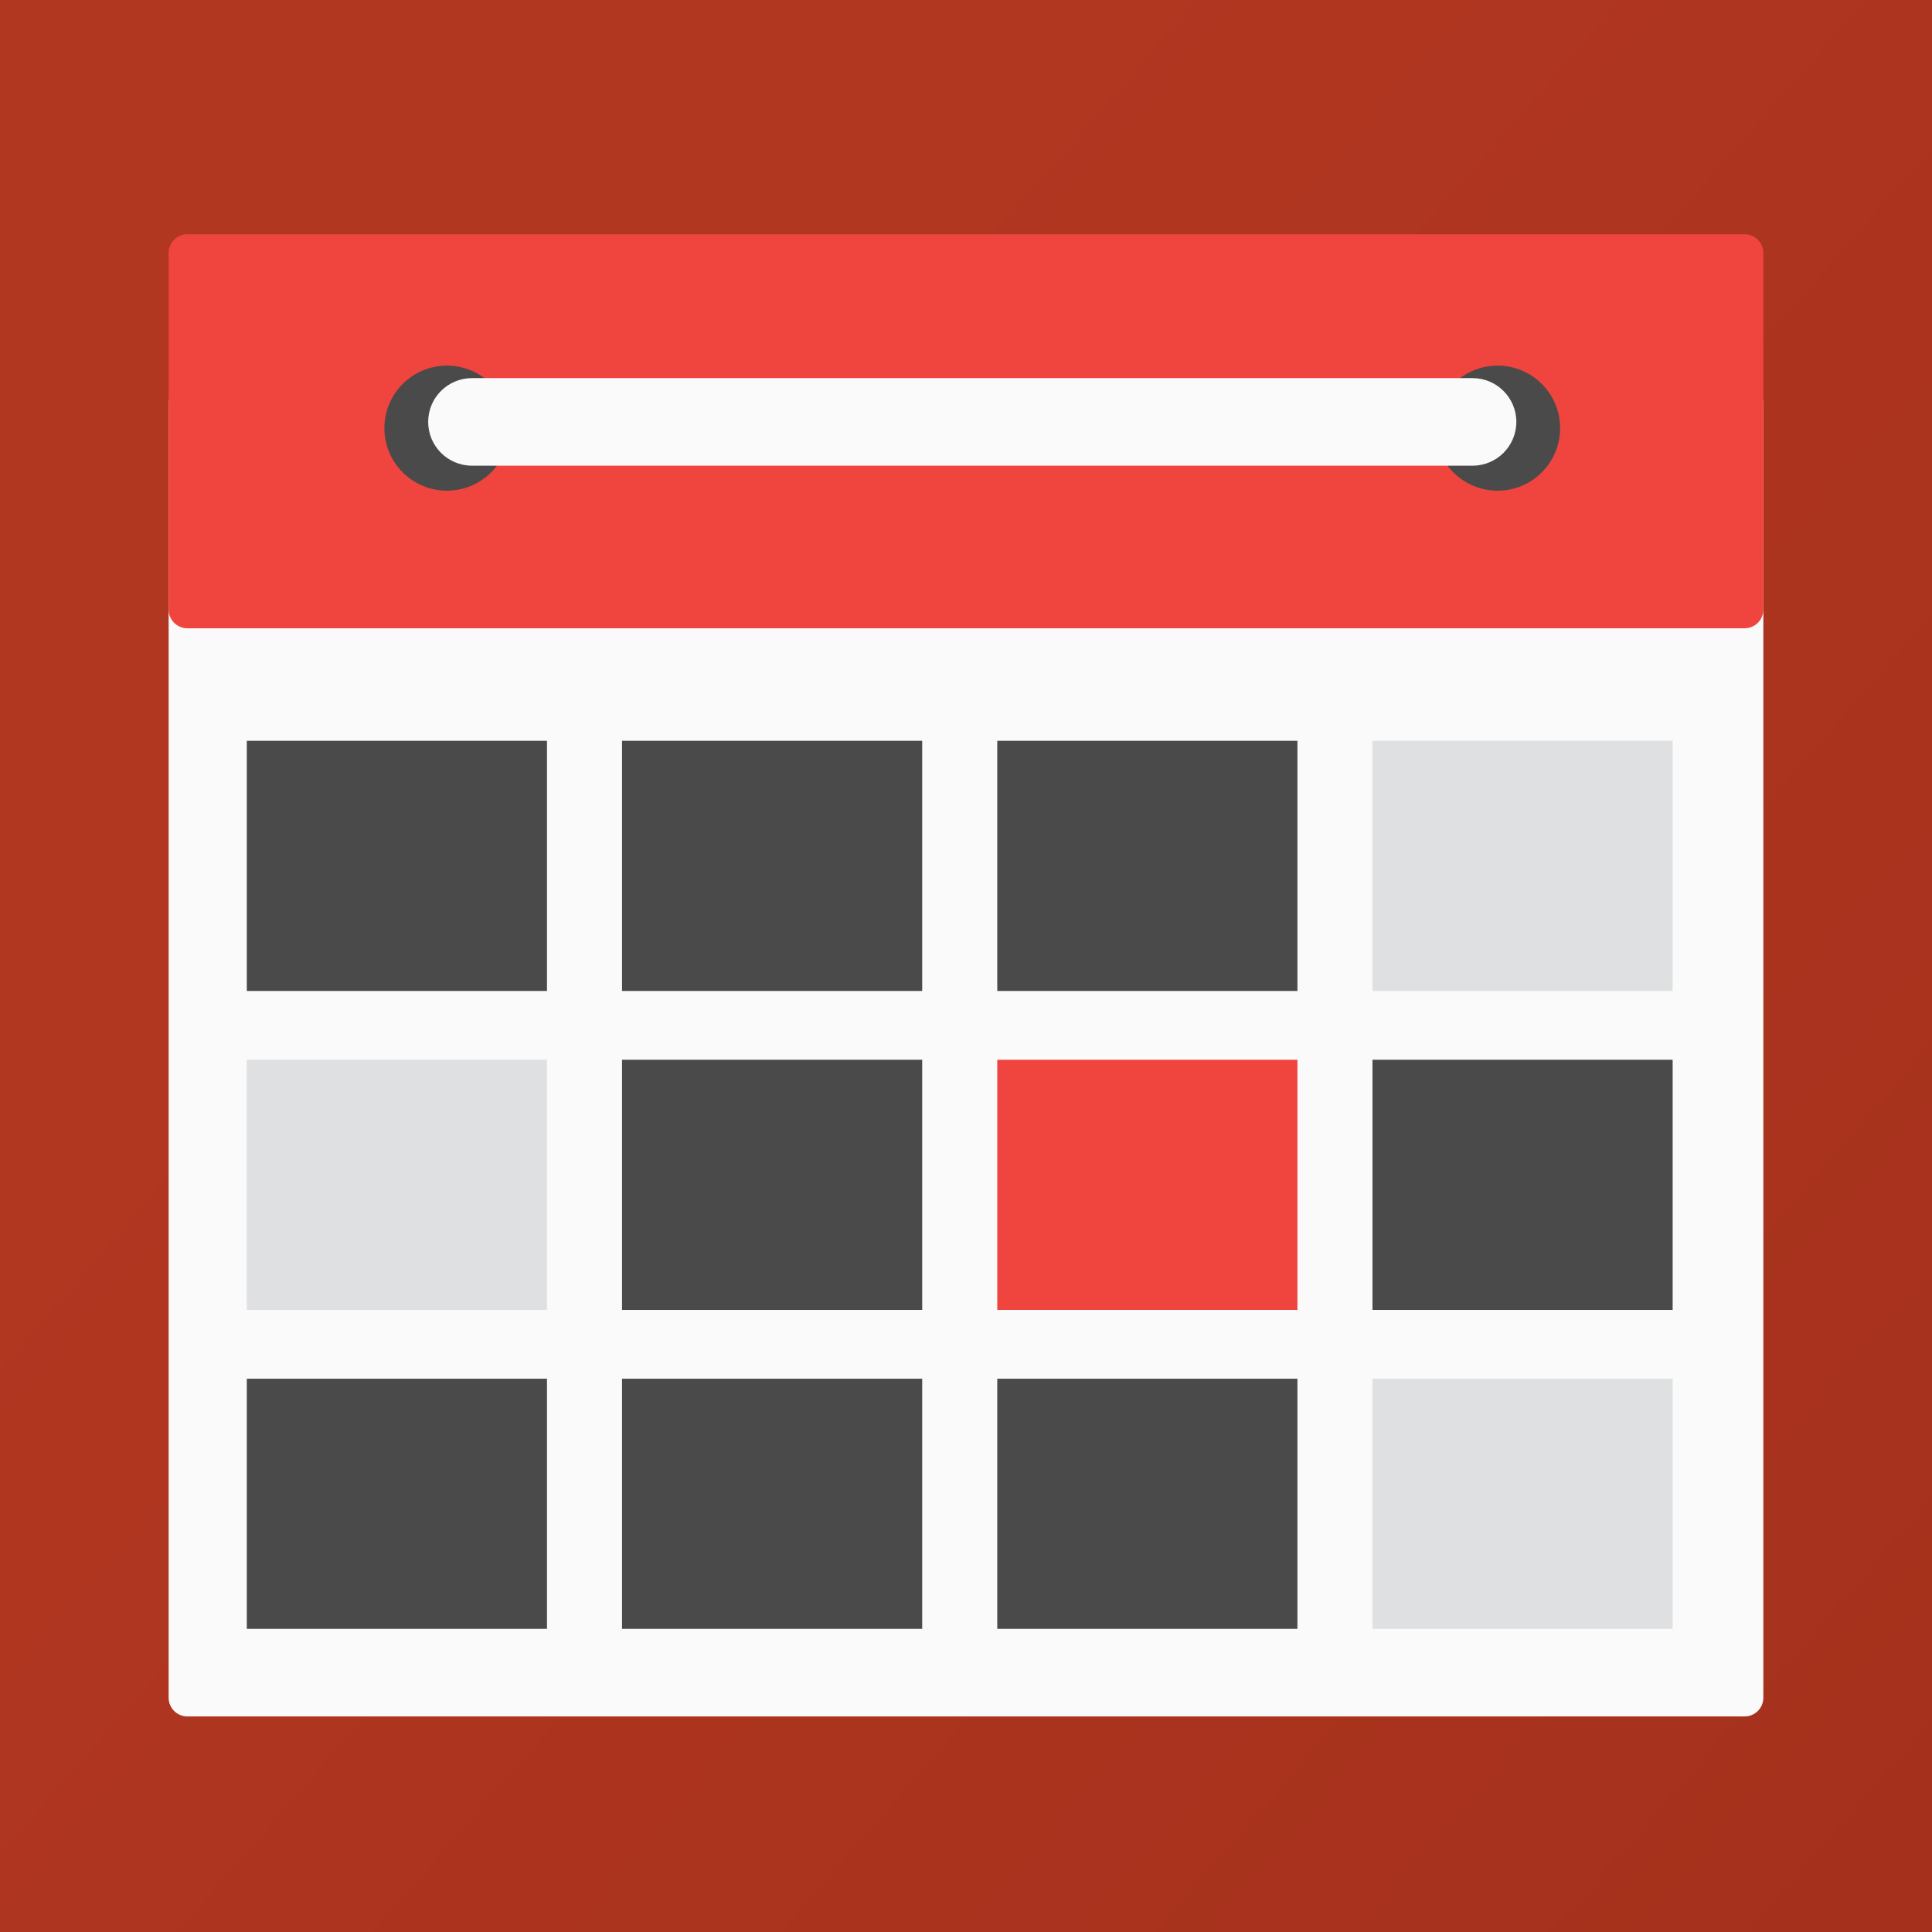
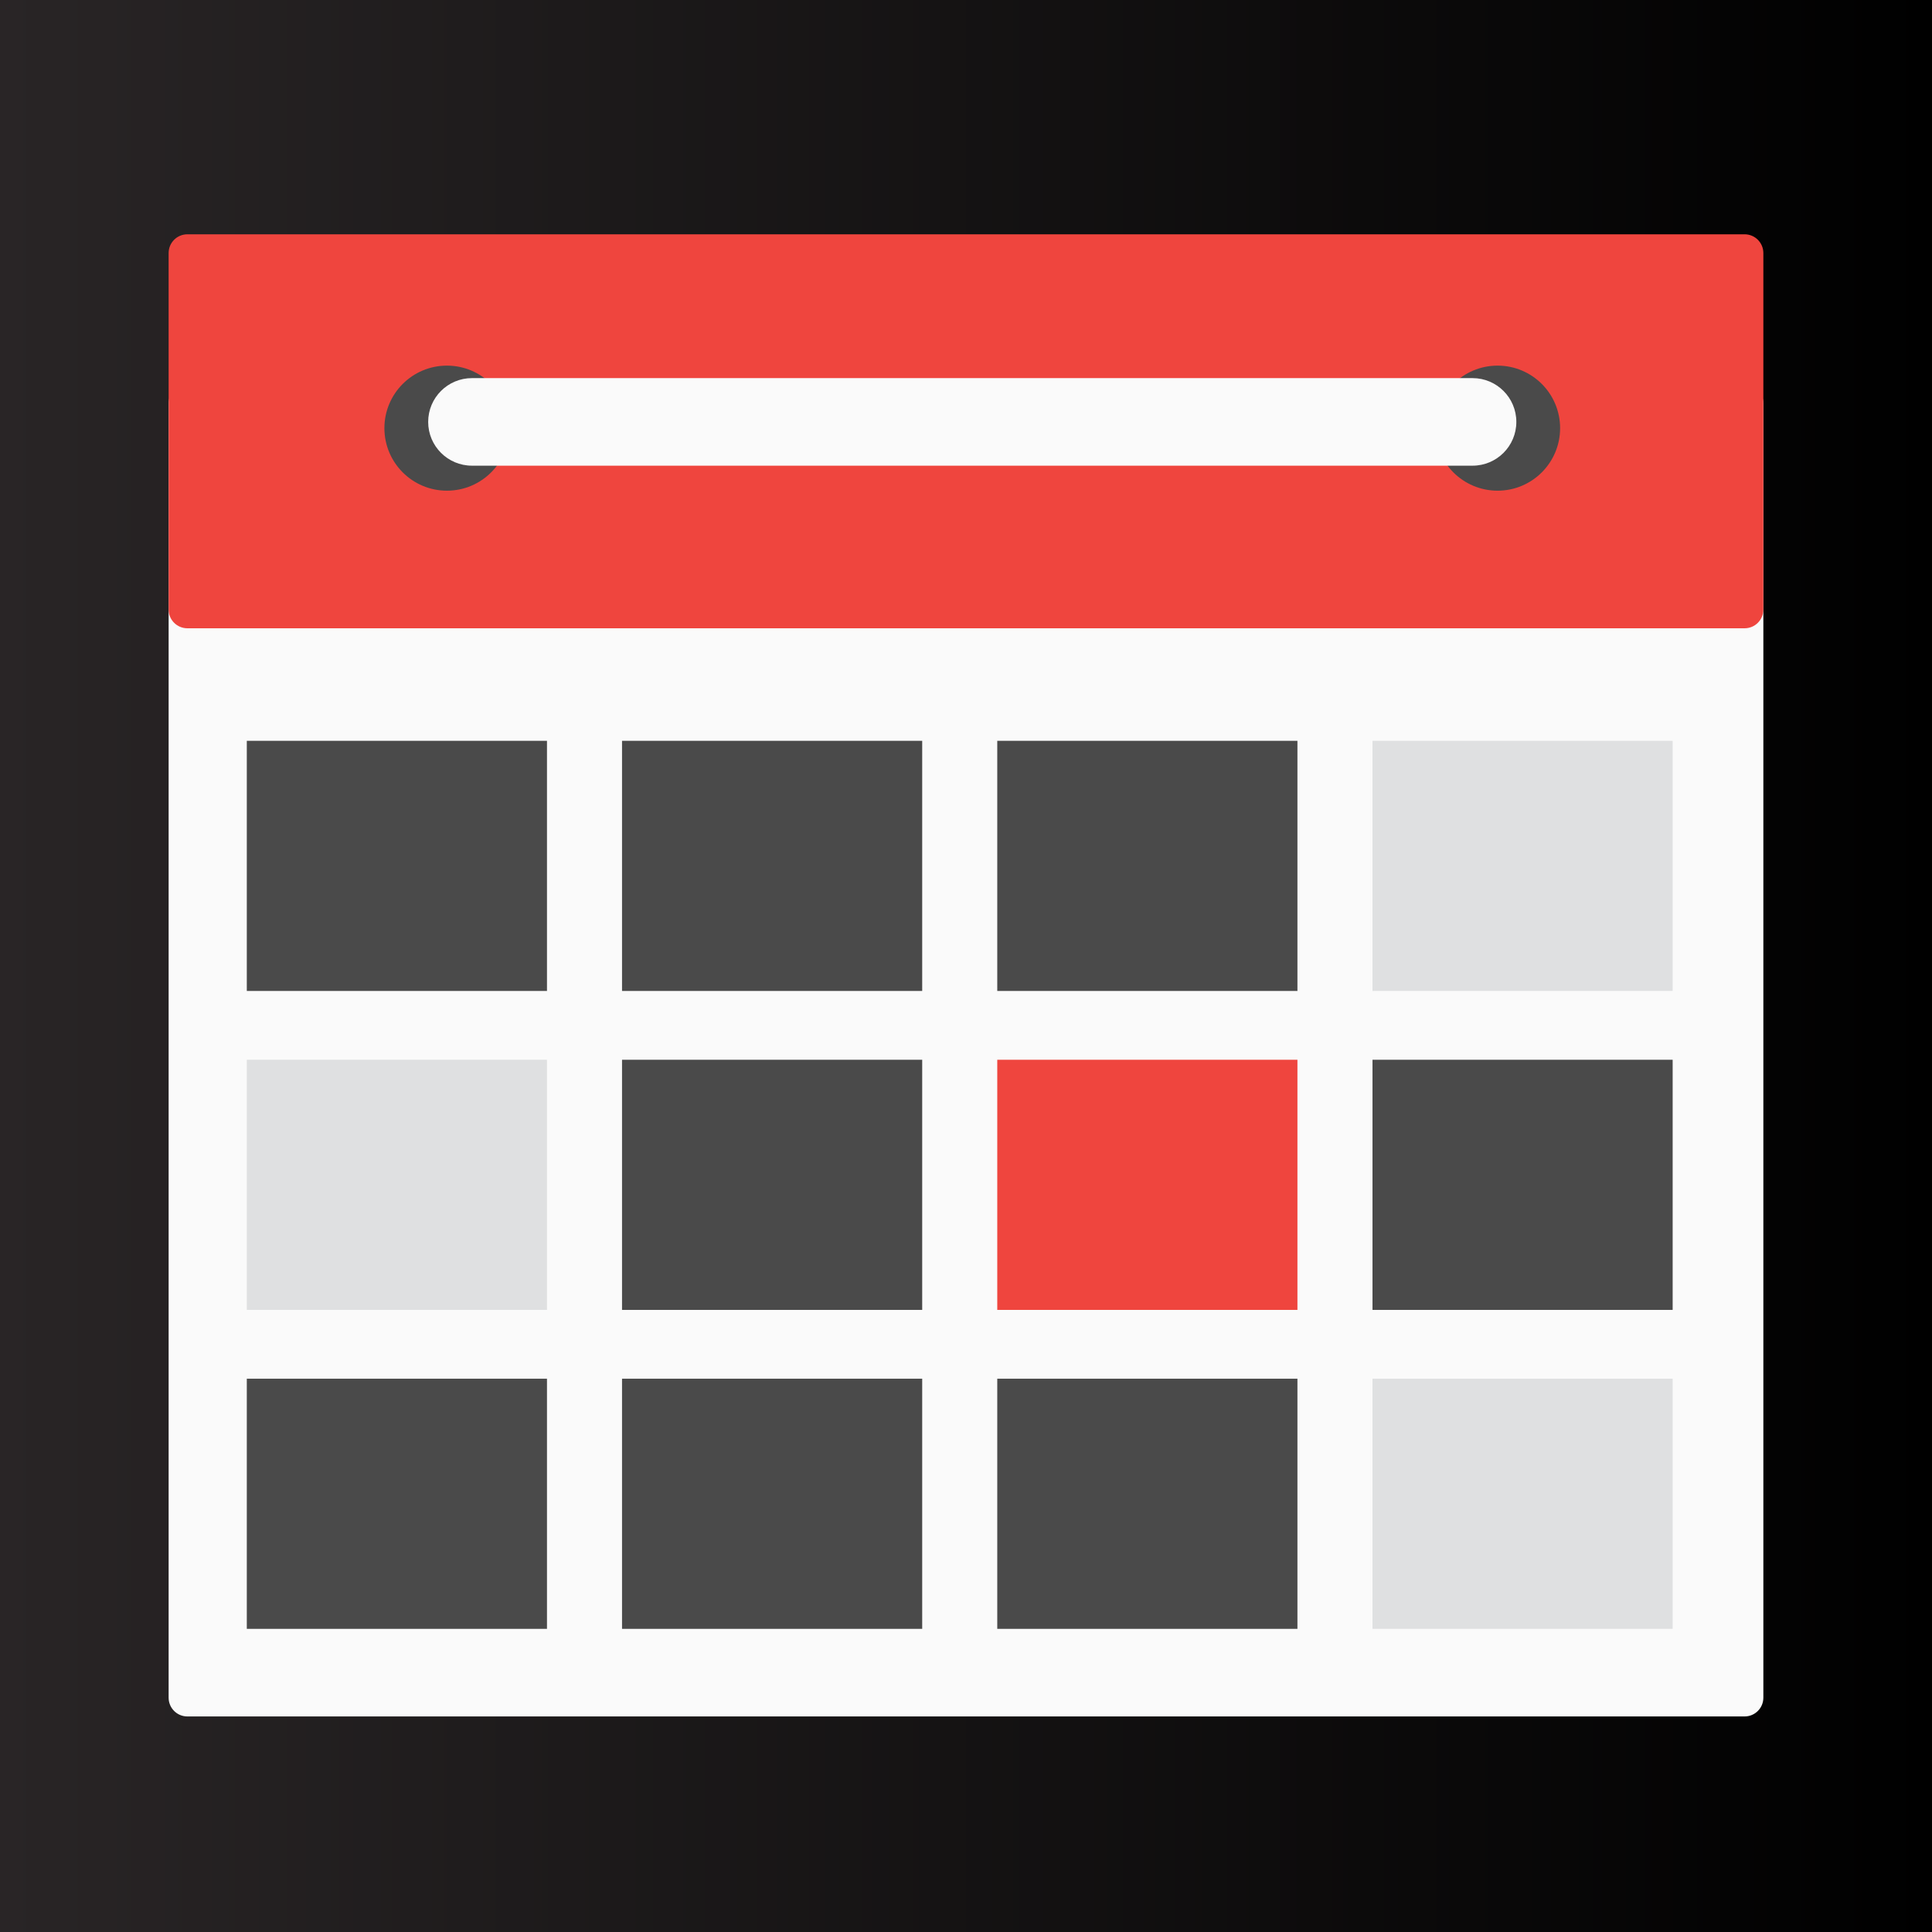
<svg xmlns="http://www.w3.org/2000/svg" version="1.1" id="Layer_1" x="0px" y="0px" width="102.977px" height="102.977px" viewBox="0 0 102.977 102.977" enable-background="new 0 0 102.977 102.977" xml:space="preserve">
-   <linearGradient id="SVGID_1_" gradientUnits="userSpaceOnUse" x1="26.495" y1="29.644" x2="103.491" y2="96.94">
-     <stop offset="0" style="stop-color:#B23721" />
-     <stop offset="1" style="stop-color:#A5311C" />
-   </linearGradient>
-   <rect fill="url(#SVGID_1_)" width="102.977" height="102.977" />
  <g>
-     <path fill="#FAFAFA" d="M93.988,90.488c0,0.553-0.447,1-1,1h-83c-0.553,0-1-0.447-1-1v-69c0-0.553,0.447-1,1-1h83   c0.553,0,1,0.447,1,1V90.488z" />
-     <path fill="#EF453E" d="M93.988,32.488c0,0.553-0.447,1-1,1h-83c-0.553,0-1-0.447-1-1v-19c0-0.553,0.447-1,1-1h83   c0.553,0,1,0.447,1,1V32.488z" />
+     <linearGradient id="SVGID_1_" gradientUnits="userSpaceOnUse" x1="0" y1="51.488" x2="102.977" y2="51.488">
+       <stop offset="0" style="stop-color:#292526" />
+       <stop offset="1" style="stop-color:#000000" />
+     </linearGradient>
+     <rect fill="url(#SVGID_1_)" width="102.977" height="102.977" />
+     <g>
+       <path fill="#FAFAFA" d="M93.988,90.488c0,0.553-0.447,1-1,1h-83c-0.553,0-1-0.447-1-1v-69c0-0.553,0.447-1,1-1h83    c0.553,0,1,0.447,1,1V90.488z" />
+       <path fill="#EF453E" d="M93.988,32.488c0,0.553-0.447,1-1,1h-83c-0.553,0-1-0.447-1-1v-19c0-0.553,0.447-1,1-1h83    c0.553,0,1,0.447,1,1V32.488z" />
+     </g>
+     <circle fill="#4A4A4A" cx="23.822" cy="22.821" r="3.333" />
+     <circle fill="#4A4A4A" cx="79.822" cy="22.821" r="3.333" />
+     <path fill="#FAFAFA" d="M80.822,22.488c0,1.288-1.045,2.333-2.333,2.333H25.155c-1.288,0-2.333-1.045-2.333-2.333l0,0   c0-1.289,1.045-2.334,2.333-2.334h53.334C79.777,20.154,80.822,21.199,80.822,22.488L80.822,22.488z" />
+     <rect x="13.155" y="39.486" fill="#4A4A4A" width="15.999" height="13.333" />
+     <rect x="33.155" y="39.486" fill="#4A4A4A" width="15.999" height="13.333" />
+     <rect x="53.155" y="39.486" fill="#4A4A4A" width="15.999" height="13.333" />
+     <rect x="73.155" y="39.486" fill="#DFE0E1" width="15.999" height="13.333" />
+     <rect x="13.155" y="56.486" fill="#DFE0E1" width="15.999" height="13.333" />
+     <rect x="33.155" y="56.486" fill="#4A4A4A" width="15.999" height="13.333" />
+     <rect x="53.155" y="56.486" fill="#EF453E" width="15.999" height="13.333" />
+     <rect x="73.155" y="56.486" fill="#4A4A4A" width="15.999" height="13.333" />
+     <rect x="13.155" y="73.486" fill="#4A4A4A" width="15.999" height="13.333" />
+     <rect x="33.155" y="73.486" fill="#4A4A4A" width="15.999" height="13.333" />
+     <rect x="53.155" y="73.486" fill="#4A4A4A" width="15.999" height="13.333" />
+     <rect x="73.155" y="73.486" fill="#DFE0E1" width="15.999" height="13.333" />
  </g>
-   <circle fill="#4A4A4A" cx="23.822" cy="22.821" r="3.333" />
-   <circle fill="#4A4A4A" cx="79.822" cy="22.821" r="3.333" />
-   <path fill="#FAFAFA" d="M80.822,22.488c0,1.288-1.045,2.333-2.333,2.333H25.155c-1.288,0-2.333-1.045-2.333-2.333l0,0  c0-1.289,1.045-2.334,2.333-2.334h53.334C79.777,20.154,80.822,21.199,80.822,22.488L80.822,22.488z" />
-   <rect x="13.155" y="39.486" fill="#4A4A4A" width="15.999" height="13.333" />
-   <rect x="33.155" y="39.486" fill="#4A4A4A" width="15.999" height="13.333" />
-   <rect x="53.155" y="39.486" fill="#4A4A4A" width="15.999" height="13.333" />
-   <rect x="73.155" y="39.486" fill="#DFE0E1" width="15.999" height="13.333" />
-   <rect x="13.155" y="56.486" fill="#DFE0E1" width="15.999" height="13.333" />
-   <rect x="33.155" y="56.486" fill="#4A4A4A" width="15.999" height="13.333" />
-   <rect x="53.155" y="56.486" fill="#EF453E" width="15.999" height="13.333" />
-   <rect x="73.155" y="56.486" fill="#4A4A4A" width="15.999" height="13.333" />
-   <rect x="13.155" y="73.486" fill="#4A4A4A" width="15.999" height="13.333" />
-   <rect x="33.155" y="73.486" fill="#4A4A4A" width="15.999" height="13.333" />
-   <rect x="53.155" y="73.486" fill="#4A4A4A" width="15.999" height="13.333" />
-   <rect x="73.155" y="73.486" fill="#DFE0E1" width="15.999" height="13.333" />
</svg>
